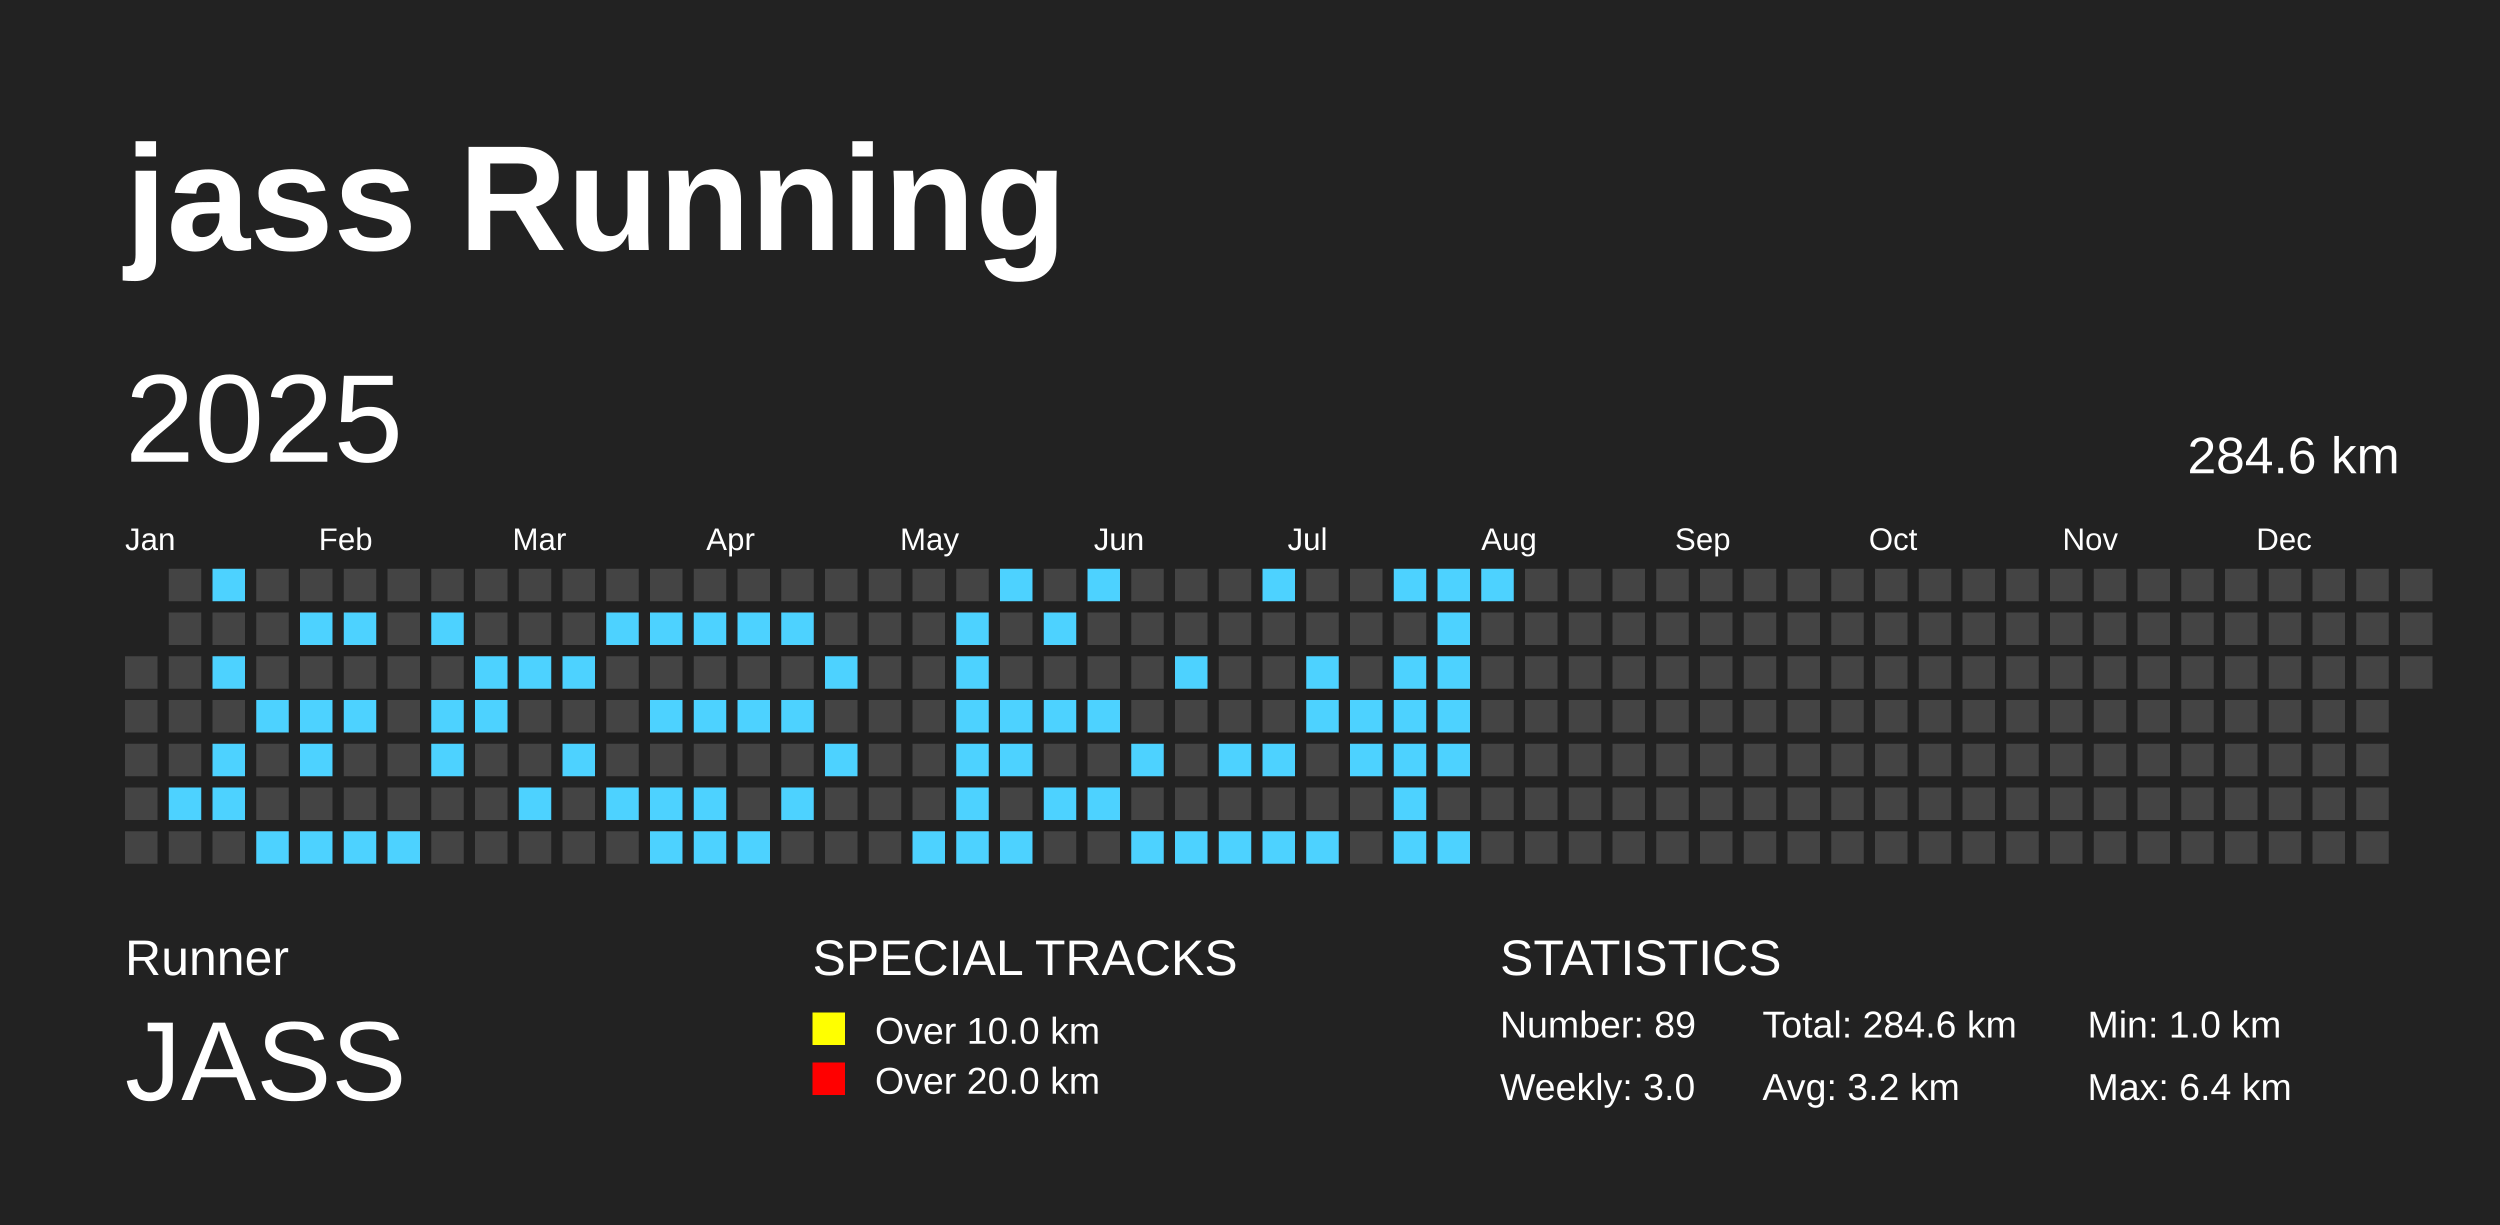
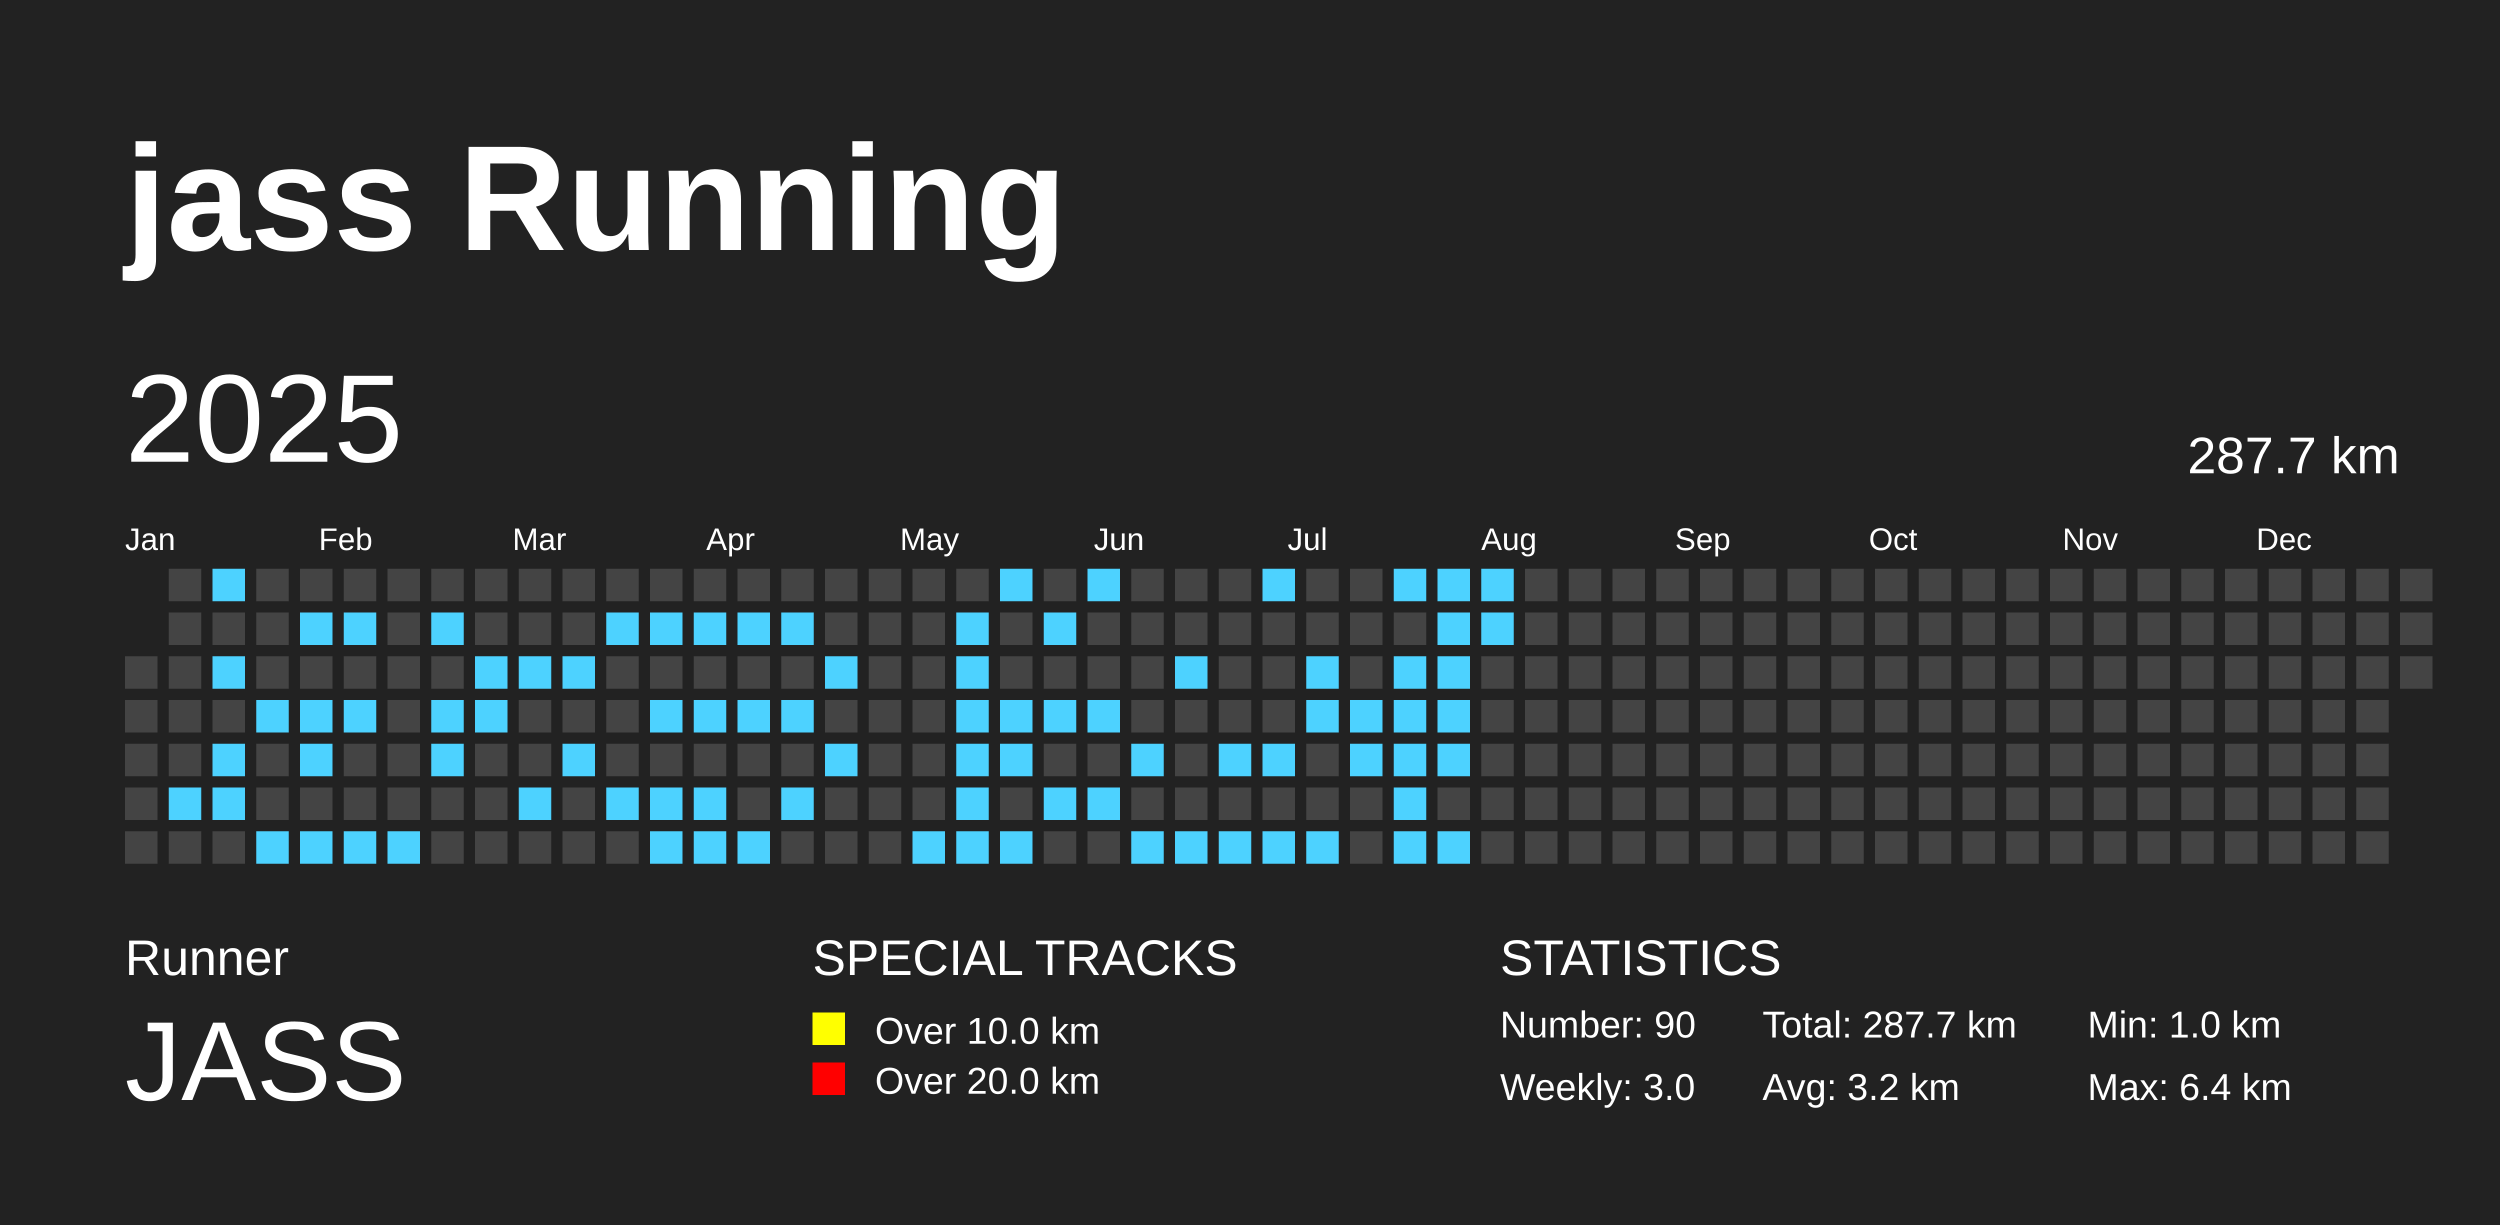
<svg xmlns="http://www.w3.org/2000/svg" baseProfile="full" height="98mm" version="1.1" viewBox="0,0,200,98" width="200mm">
  <defs />
  <rect fill="#222222" height="98" width="200" x="0" y="0" />
  <text fill="#FFFFFF" style="font-size:12px; font-family:Arial; font-weight:bold;" x="10" y="20">jass Running</text>
  <text fill="#FFFFFF" style="font-size:4px; font-family:Arial" x="10" y="78">Runner</text>
  <text fill="#FFFFFF" style="font-size:9px; font-family:Arial" x="10" y="88">JASS</text>
  <text fill="#FFFFFF" style="font-size:4px; font-family:Arial" x="65" y="78">SPECIAL TRACKS</text>
  <rect fill="yellow" height="2.6" width="2.6" x="65" y="81" />
  <text fill="#FFFFFF" style="font-size:3px; font-family:Arial" x="70" y="83.5">Over 10.0 km</text>
  <rect fill="red" height="2.6" width="2.6" x="65" y="85" />
  <text fill="#FFFFFF" style="font-size:3px; font-family:Arial" x="70" y="87.5">Over 20.0 km</text>
  <text fill="#FFFFFF" style="font-size:4px; font-family:Arial" x="120" y="78">STATISTICS</text>
-   <text fill="#FFFFFF" style="font-size:3px; font-family:Arial" x="120" y="83">Number: 89</text>
+   <text fill="#FFFFFF" style="font-size:3px; font-family:Arial" x="120" y="83">Number: 90</text>
  <text fill="#FFFFFF" style="font-size:3px; font-family:Arial" x="120" y="88">Weekly: 3.0</text>
-   <text fill="#FFFFFF" style="font-size:3px; font-family:Arial" x="141" y="83">Total: 284.6 km</text>
+   <text fill="#FFFFFF" style="font-size:3px; font-family:Arial" x="141" y="83">Total: 287.7 km</text>
  <text fill="#FFFFFF" style="font-size:3px; font-family:Arial" x="141" y="88">Avg: 3.2 km</text>
  <text fill="#FFFFFF" style="font-size:3px; font-family:Arial" x="167" y="83">Min: 1.0 km</text>
  <text fill="#FFFFFF" style="font-size:3px; font-family:Arial" x="167" y="88">Max: 6.4 km</text>
  <text dominant-baseline="hanging" fill="#FFFFFF" style="font-size:10.0px; font-family:Arial;" x="10" y="30">2025</text>
-   <text dominant-baseline="hanging" fill="#FFFFFF" style="font-size:4.125px; font-family:Arial;" x="175" y="35">284.6 km</text>
+   <text dominant-baseline="hanging" fill="#FFFFFF" style="font-size:4.125px; font-family:Arial;" x="175" y="35">287.7 km</text>
  <text fill="#FFFFFF" style="font-size:2.5px; font-family:Arial" x="10.0" y="44">Jan</text>
  <text fill="#FFFFFF" style="font-size:2.5px; font-family:Arial" x="25.5" y="44">Feb</text>
  <text fill="#FFFFFF" style="font-size:2.5px; font-family:Arial" x="41.0" y="44">Mar</text>
  <text fill="#FFFFFF" style="font-size:2.5px; font-family:Arial" x="56.5" y="44">Apr</text>
  <text fill="#FFFFFF" style="font-size:2.5px; font-family:Arial" x="72.0" y="44">May</text>
  <text fill="#FFFFFF" style="font-size:2.5px; font-family:Arial" x="87.5" y="44">Jun</text>
  <text fill="#FFFFFF" style="font-size:2.5px; font-family:Arial" x="103.0" y="44">Jul</text>
  <text fill="#FFFFFF" style="font-size:2.5px; font-family:Arial" x="118.5" y="44">Aug</text>
  <text fill="#FFFFFF" style="font-size:2.5px; font-family:Arial" x="134.0" y="44">Sep</text>
  <text fill="#FFFFFF" style="font-size:2.5px; font-family:Arial" x="149.5" y="44">Oct</text>
  <text fill="#FFFFFF" style="font-size:2.5px; font-family:Arial" x="165.0" y="44">Nov</text>
  <text fill="#FFFFFF" style="font-size:2.5px; font-family:Arial" x="180.5" y="44">Dec</text>
  <rect fill="#444444" height="2.6" width="2.6" x="10.0" y="52.5" />
  <rect fill="#444444" height="2.6" width="2.6" x="10.0" y="56.0" />
  <rect fill="#444444" height="2.6" width="2.6" x="10.0" y="59.5" />
  <rect fill="#444444" height="2.6" width="2.6" x="10.0" y="63.0" />
  <rect fill="#444444" height="2.6" width="2.6" x="10.0" y="66.5" />
  <rect fill="#444444" height="2.6" width="2.6" x="13.5" y="45.5" />
  <rect fill="#444444" height="2.6" width="2.6" x="13.5" y="49.0" />
  <rect fill="#444444" height="2.6" width="2.6" x="13.5" y="52.5" />
  <rect fill="#444444" height="2.6" width="2.6" x="13.5" y="56.0" />
  <rect fill="#444444" height="2.6" width="2.6" x="13.5" y="59.5" />
  <rect fill="#4DD2FF" height="2.6" width="2.6" x="13.5" y="63.0" />
  <rect fill="#444444" height="2.6" width="2.6" x="13.5" y="66.5" />
  <rect fill="#4DD2FF" height="2.6" width="2.6" x="17.0" y="45.5" />
  <rect fill="#444444" height="2.6" width="2.6" x="17.0" y="49.0" />
  <rect fill="#4DD2FF" height="2.6" width="2.6" x="17.0" y="52.5" />
  <rect fill="#444444" height="2.6" width="2.6" x="17.0" y="56.0" />
  <rect fill="#4DD2FF" height="2.6" width="2.6" x="17.0" y="59.5" />
  <rect fill="#4DD2FF" height="2.6" width="2.6" x="17.0" y="63.0" />
  <rect fill="#444444" height="2.6" width="2.6" x="17.0" y="66.5" />
  <rect fill="#444444" height="2.6" width="2.6" x="20.5" y="45.5" />
  <rect fill="#444444" height="2.6" width="2.6" x="20.5" y="49.0" />
  <rect fill="#444444" height="2.6" width="2.6" x="20.5" y="52.5" />
  <rect fill="#4DD2FF" height="2.6" width="2.6" x="20.5" y="56.0" />
  <rect fill="#444444" height="2.6" width="2.6" x="20.5" y="59.5" />
  <rect fill="#444444" height="2.6" width="2.6" x="20.5" y="63.0" />
  <rect fill="#4DD2FF" height="2.6" width="2.6" x="20.5" y="66.5" />
  <rect fill="#444444" height="2.6" width="2.6" x="24.0" y="45.5" />
  <rect fill="#4DD2FF" height="2.6" width="2.6" x="24.0" y="49.0" />
  <rect fill="#444444" height="2.6" width="2.6" x="24.0" y="52.5" />
  <rect fill="#4DD2FF" height="2.6" width="2.6" x="24.0" y="56.0" />
  <rect fill="#4DD2FF" height="2.6" width="2.6" x="24.0" y="59.5" />
  <rect fill="#444444" height="2.6" width="2.6" x="24.0" y="63.0" />
  <rect fill="#4DD2FF" height="2.6" width="2.6" x="24.0" y="66.5" />
  <rect fill="#444444" height="2.6" width="2.6" x="27.5" y="45.5" />
  <rect fill="#4DD2FF" height="2.6" width="2.6" x="27.5" y="49.0" />
  <rect fill="#444444" height="2.6" width="2.6" x="27.5" y="52.5" />
  <rect fill="#4DD2FF" height="2.6" width="2.6" x="27.5" y="56.0" />
  <rect fill="#444444" height="2.6" width="2.6" x="27.5" y="59.5" />
  <rect fill="#444444" height="2.6" width="2.6" x="27.5" y="63.0" />
  <rect fill="#4DD2FF" height="2.6" width="2.6" x="27.5" y="66.5" />
  <rect fill="#444444" height="2.6" width="2.6" x="31.0" y="45.5" />
  <rect fill="#444444" height="2.6" width="2.6" x="31.0" y="49.0" />
  <rect fill="#444444" height="2.6" width="2.6" x="31.0" y="52.5" />
  <rect fill="#444444" height="2.6" width="2.6" x="31.0" y="56.0" />
  <rect fill="#444444" height="2.6" width="2.6" x="31.0" y="59.5" />
  <rect fill="#444444" height="2.6" width="2.6" x="31.0" y="63.0" />
  <rect fill="#4DD2FF" height="2.6" width="2.6" x="31.0" y="66.5" />
  <rect fill="#444444" height="2.6" width="2.6" x="34.5" y="45.5" />
  <rect fill="#4DD2FF" height="2.6" width="2.6" x="34.5" y="49.0" />
  <rect fill="#444444" height="2.6" width="2.6" x="34.5" y="52.5" />
  <rect fill="#4DD2FF" height="2.6" width="2.6" x="34.5" y="56.0" />
  <rect fill="#4DD2FF" height="2.6" width="2.6" x="34.5" y="59.5" />
  <rect fill="#444444" height="2.6" width="2.6" x="34.5" y="63.0" />
  <rect fill="#444444" height="2.6" width="2.6" x="34.5" y="66.5" />
  <rect fill="#444444" height="2.6" width="2.6" x="38.0" y="45.5" />
  <rect fill="#444444" height="2.6" width="2.6" x="38.0" y="49.0" />
  <rect fill="#4DD2FF" height="2.6" width="2.6" x="38.0" y="52.5" />
  <rect fill="#4DD2FF" height="2.6" width="2.6" x="38.0" y="56.0" />
  <rect fill="#444444" height="2.6" width="2.6" x="38.0" y="59.5" />
  <rect fill="#444444" height="2.6" width="2.6" x="38.0" y="63.0" />
  <rect fill="#444444" height="2.6" width="2.6" x="38.0" y="66.5" />
  <rect fill="#444444" height="2.6" width="2.6" x="41.5" y="45.5" />
  <rect fill="#444444" height="2.6" width="2.6" x="41.5" y="49.0" />
  <rect fill="#4DD2FF" height="2.6" width="2.6" x="41.5" y="52.5" />
  <rect fill="#444444" height="2.6" width="2.6" x="41.5" y="56.0" />
  <rect fill="#444444" height="2.6" width="2.6" x="41.5" y="59.5" />
  <rect fill="#4DD2FF" height="2.6" width="2.6" x="41.5" y="63.0" />
  <rect fill="#444444" height="2.6" width="2.6" x="41.5" y="66.5" />
  <rect fill="#444444" height="2.6" width="2.6" x="45.0" y="45.5" />
  <rect fill="#444444" height="2.6" width="2.6" x="45.0" y="49.0" />
  <rect fill="#4DD2FF" height="2.6" width="2.6" x="45.0" y="52.5" />
  <rect fill="#444444" height="2.6" width="2.6" x="45.0" y="56.0" />
  <rect fill="#4DD2FF" height="2.6" width="2.6" x="45.0" y="59.5" />
  <rect fill="#444444" height="2.6" width="2.6" x="45.0" y="63.0" />
  <rect fill="#444444" height="2.6" width="2.6" x="45.0" y="66.5" />
  <rect fill="#444444" height="2.6" width="2.6" x="48.5" y="45.5" />
  <rect fill="#4DD2FF" height="2.6" width="2.6" x="48.5" y="49.0" />
  <rect fill="#444444" height="2.6" width="2.6" x="48.5" y="52.5" />
  <rect fill="#444444" height="2.6" width="2.6" x="48.5" y="56.0" />
  <rect fill="#444444" height="2.6" width="2.6" x="48.5" y="59.5" />
  <rect fill="#4DD2FF" height="2.6" width="2.6" x="48.5" y="63.0" />
  <rect fill="#444444" height="2.6" width="2.6" x="48.5" y="66.5" />
  <rect fill="#444444" height="2.6" width="2.6" x="52.0" y="45.5" />
  <rect fill="#4DD2FF" height="2.6" width="2.6" x="52.0" y="49.0" />
  <rect fill="#444444" height="2.6" width="2.6" x="52.0" y="52.5" />
  <rect fill="#4DD2FF" height="2.6" width="2.6" x="52.0" y="56.0" />
  <rect fill="#444444" height="2.6" width="2.6" x="52.0" y="59.5" />
  <rect fill="#4DD2FF" height="2.6" width="2.6" x="52.0" y="63.0" />
  <rect fill="#4DD2FF" height="2.6" width="2.6" x="52.0" y="66.5" />
  <rect fill="#444444" height="2.6" width="2.6" x="55.5" y="45.5" />
  <rect fill="#4DD2FF" height="2.6" width="2.6" x="55.5" y="49.0" />
  <rect fill="#444444" height="2.6" width="2.6" x="55.5" y="52.5" />
  <rect fill="#4DD2FF" height="2.6" width="2.6" x="55.5" y="56.0" />
  <rect fill="#444444" height="2.6" width="2.6" x="55.5" y="59.5" />
  <rect fill="#4DD2FF" height="2.6" width="2.6" x="55.5" y="63.0" />
  <rect fill="#4DD2FF" height="2.6" width="2.6" x="55.5" y="66.5" />
  <rect fill="#444444" height="2.6" width="2.6" x="59.0" y="45.5" />
  <rect fill="#4DD2FF" height="2.6" width="2.6" x="59.0" y="49.0" />
  <rect fill="#444444" height="2.6" width="2.6" x="59.0" y="52.5" />
  <rect fill="#4DD2FF" height="2.6" width="2.6" x="59.0" y="56.0" />
  <rect fill="#444444" height="2.6" width="2.6" x="59.0" y="59.5" />
  <rect fill="#444444" height="2.6" width="2.6" x="59.0" y="63.0" />
  <rect fill="#4DD2FF" height="2.6" width="2.6" x="59.0" y="66.5" />
  <rect fill="#444444" height="2.6" width="2.6" x="62.5" y="45.5" />
  <rect fill="#4DD2FF" height="2.6" width="2.6" x="62.5" y="49.0" />
  <rect fill="#444444" height="2.6" width="2.6" x="62.5" y="52.5" />
  <rect fill="#4DD2FF" height="2.6" width="2.6" x="62.5" y="56.0" />
  <rect fill="#444444" height="2.6" width="2.6" x="62.5" y="59.5" />
  <rect fill="#4DD2FF" height="2.6" width="2.6" x="62.5" y="63.0" />
  <rect fill="#444444" height="2.6" width="2.6" x="62.5" y="66.5" />
  <rect fill="#444444" height="2.6" width="2.6" x="66.0" y="45.5" />
  <rect fill="#444444" height="2.6" width="2.6" x="66.0" y="49.0" />
  <rect fill="#4DD2FF" height="2.6" width="2.6" x="66.0" y="52.5" />
  <rect fill="#444444" height="2.6" width="2.6" x="66.0" y="56.0" />
  <rect fill="#4DD2FF" height="2.6" width="2.6" x="66.0" y="59.5" />
  <rect fill="#444444" height="2.6" width="2.6" x="66.0" y="63.0" />
  <rect fill="#444444" height="2.6" width="2.6" x="66.0" y="66.5" />
  <rect fill="#444444" height="2.6" width="2.6" x="69.5" y="45.5" />
  <rect fill="#444444" height="2.6" width="2.6" x="69.5" y="49.0" />
  <rect fill="#444444" height="2.6" width="2.6" x="69.5" y="52.5" />
  <rect fill="#444444" height="2.6" width="2.6" x="69.5" y="56.0" />
  <rect fill="#444444" height="2.6" width="2.6" x="69.5" y="59.5" />
  <rect fill="#444444" height="2.6" width="2.6" x="69.5" y="63.0" />
  <rect fill="#444444" height="2.6" width="2.6" x="69.5" y="66.5" />
  <rect fill="#444444" height="2.6" width="2.6" x="73.0" y="45.5" />
  <rect fill="#444444" height="2.6" width="2.6" x="73.0" y="49.0" />
  <rect fill="#444444" height="2.6" width="2.6" x="73.0" y="52.5" />
  <rect fill="#444444" height="2.6" width="2.6" x="73.0" y="56.0" />
  <rect fill="#444444" height="2.6" width="2.6" x="73.0" y="59.5" />
  <rect fill="#444444" height="2.6" width="2.6" x="73.0" y="63.0" />
  <rect fill="#4DD2FF" height="2.6" width="2.6" x="73.0" y="66.5" />
  <rect fill="#444444" height="2.6" width="2.6" x="76.5" y="45.5" />
  <rect fill="#4DD2FF" height="2.6" width="2.6" x="76.5" y="49.0" />
  <rect fill="#4DD2FF" height="2.6" width="2.6" x="76.5" y="52.5" />
  <rect fill="#4DD2FF" height="2.6" width="2.6" x="76.5" y="56.0" />
  <rect fill="#4DD2FF" height="2.6" width="2.6" x="76.5" y="59.5" />
  <rect fill="#4DD2FF" height="2.6" width="2.6" x="76.5" y="63.0" />
  <rect fill="#4DD2FF" height="2.6" width="2.6" x="76.5" y="66.5" />
  <rect fill="#4DD2FF" height="2.6" width="2.6" x="80.0" y="45.5" />
  <rect fill="#444444" height="2.6" width="2.6" x="80.0" y="49.0" />
  <rect fill="#444444" height="2.6" width="2.6" x="80.0" y="52.5" />
  <rect fill="#4DD2FF" height="2.6" width="2.6" x="80.0" y="56.0" />
  <rect fill="#4DD2FF" height="2.6" width="2.6" x="80.0" y="59.5" />
  <rect fill="#444444" height="2.6" width="2.6" x="80.0" y="63.0" />
  <rect fill="#4DD2FF" height="2.6" width="2.6" x="80.0" y="66.5" />
  <rect fill="#444444" height="2.6" width="2.6" x="83.5" y="45.5" />
  <rect fill="#4DD2FF" height="2.6" width="2.6" x="83.5" y="49.0" />
  <rect fill="#444444" height="2.6" width="2.6" x="83.5" y="52.5" />
  <rect fill="#4DD2FF" height="2.6" width="2.6" x="83.5" y="56.0" />
  <rect fill="#444444" height="2.6" width="2.6" x="83.5" y="59.5" />
  <rect fill="#4DD2FF" height="2.6" width="2.6" x="83.5" y="63.0" />
  <rect fill="#444444" height="2.6" width="2.6" x="83.5" y="66.5" />
  <rect fill="#4DD2FF" height="2.6" width="2.6" x="87.0" y="45.5" />
  <rect fill="#444444" height="2.6" width="2.6" x="87.0" y="49.0" />
  <rect fill="#444444" height="2.6" width="2.6" x="87.0" y="52.5" />
  <rect fill="#4DD2FF" height="2.6" width="2.6" x="87.0" y="56.0" />
  <rect fill="#444444" height="2.6" width="2.6" x="87.0" y="59.5" />
  <rect fill="#4DD2FF" height="2.6" width="2.6" x="87.0" y="63.0" />
  <rect fill="#444444" height="2.6" width="2.6" x="87.0" y="66.5" />
  <rect fill="#444444" height="2.6" width="2.6" x="90.5" y="45.5" />
  <rect fill="#444444" height="2.6" width="2.6" x="90.5" y="49.0" />
  <rect fill="#444444" height="2.6" width="2.6" x="90.5" y="52.5" />
  <rect fill="#444444" height="2.6" width="2.6" x="90.5" y="56.0" />
  <rect fill="#4DD2FF" height="2.6" width="2.6" x="90.5" y="59.5" />
  <rect fill="#444444" height="2.6" width="2.6" x="90.5" y="63.0" />
  <rect fill="#4DD2FF" height="2.6" width="2.6" x="90.5" y="66.5" />
  <rect fill="#444444" height="2.6" width="2.6" x="94.0" y="45.5" />
  <rect fill="#444444" height="2.6" width="2.6" x="94.0" y="49.0" />
  <rect fill="#4DD2FF" height="2.6" width="2.6" x="94.0" y="52.5" />
  <rect fill="#444444" height="2.6" width="2.6" x="94.0" y="56.0" />
  <rect fill="#444444" height="2.6" width="2.6" x="94.0" y="59.5" />
  <rect fill="#444444" height="2.6" width="2.6" x="94.0" y="63.0" />
  <rect fill="#4DD2FF" height="2.6" width="2.6" x="94.0" y="66.5" />
  <rect fill="#444444" height="2.6" width="2.6" x="97.5" y="45.5" />
  <rect fill="#444444" height="2.6" width="2.6" x="97.5" y="49.0" />
  <rect fill="#444444" height="2.6" width="2.6" x="97.5" y="52.5" />
  <rect fill="#444444" height="2.6" width="2.6" x="97.5" y="56.0" />
  <rect fill="#4DD2FF" height="2.6" width="2.6" x="97.5" y="59.5" />
  <rect fill="#444444" height="2.6" width="2.6" x="97.5" y="63.0" />
  <rect fill="#4DD2FF" height="2.6" width="2.6" x="97.5" y="66.5" />
  <rect fill="#4DD2FF" height="2.6" width="2.6" x="101.0" y="45.5" />
  <rect fill="#444444" height="2.6" width="2.6" x="101.0" y="49.0" />
  <rect fill="#444444" height="2.6" width="2.6" x="101.0" y="52.5" />
  <rect fill="#444444" height="2.6" width="2.6" x="101.0" y="56.0" />
  <rect fill="#4DD2FF" height="2.6" width="2.6" x="101.0" y="59.5" />
  <rect fill="#444444" height="2.6" width="2.6" x="101.0" y="63.0" />
  <rect fill="#4DD2FF" height="2.6" width="2.6" x="101.0" y="66.5" />
  <rect fill="#444444" height="2.6" width="2.6" x="104.5" y="45.5" />
  <rect fill="#444444" height="2.6" width="2.6" x="104.5" y="49.0" />
  <rect fill="#4DD2FF" height="2.6" width="2.6" x="104.5" y="52.5" />
  <rect fill="#4DD2FF" height="2.6" width="2.6" x="104.5" y="56.0" />
  <rect fill="#444444" height="2.6" width="2.6" x="104.5" y="59.5" />
  <rect fill="#444444" height="2.6" width="2.6" x="104.5" y="63.0" />
  <rect fill="#4DD2FF" height="2.6" width="2.6" x="104.5" y="66.5" />
  <rect fill="#444444" height="2.6" width="2.6" x="108.0" y="45.5" />
  <rect fill="#444444" height="2.6" width="2.6" x="108.0" y="49.0" />
  <rect fill="#444444" height="2.6" width="2.6" x="108.0" y="52.5" />
  <rect fill="#4DD2FF" height="2.6" width="2.6" x="108.0" y="56.0" />
  <rect fill="#4DD2FF" height="2.6" width="2.6" x="108.0" y="59.5" />
  <rect fill="#444444" height="2.6" width="2.6" x="108.0" y="63.0" />
  <rect fill="#444444" height="2.6" width="2.6" x="108.0" y="66.5" />
  <rect fill="#4DD2FF" height="2.6" width="2.6" x="111.5" y="45.5" />
  <rect fill="#444444" height="2.6" width="2.6" x="111.5" y="49.0" />
  <rect fill="#4DD2FF" height="2.6" width="2.6" x="111.5" y="52.5" />
  <rect fill="#4DD2FF" height="2.6" width="2.6" x="111.5" y="56.0" />
  <rect fill="#4DD2FF" height="2.6" width="2.6" x="111.5" y="59.5" />
  <rect fill="#4DD2FF" height="2.6" width="2.6" x="111.5" y="63.0" />
  <rect fill="#4DD2FF" height="2.6" width="2.6" x="111.5" y="66.5" />
  <rect fill="#4DD2FF" height="2.6" width="2.6" x="115.0" y="45.5" />
  <rect fill="#4DD2FF" height="2.6" width="2.6" x="115.0" y="49.0" />
  <rect fill="#4DD2FF" height="2.6" width="2.6" x="115.0" y="52.5" />
  <rect fill="#4DD2FF" height="2.6" width="2.6" x="115.0" y="56.0" />
  <rect fill="#4DD2FF" height="2.6" width="2.6" x="115.0" y="59.5" />
  <rect fill="#444444" height="2.6" width="2.6" x="115.0" y="63.0" />
  <rect fill="#4DD2FF" height="2.6" width="2.6" x="115.0" y="66.5" />
  <rect fill="#4DD2FF" height="2.6" width="2.6" x="118.5" y="45.5" />
-   <rect fill="#444444" height="2.6" width="2.6" x="118.5" y="49.0" />
+   <rect fill="#4DD2FF" height="2.6" width="2.6" x="118.5" y="49.0" />
  <rect fill="#444444" height="2.6" width="2.6" x="118.5" y="52.5" />
  <rect fill="#444444" height="2.6" width="2.6" x="118.5" y="56.0" />
  <rect fill="#444444" height="2.6" width="2.6" x="118.5" y="59.5" />
  <rect fill="#444444" height="2.6" width="2.6" x="118.5" y="63.0" />
  <rect fill="#444444" height="2.6" width="2.6" x="118.5" y="66.5" />
  <rect fill="#444444" height="2.6" width="2.6" x="122.0" y="45.5" />
  <rect fill="#444444" height="2.6" width="2.6" x="122.0" y="49.0" />
  <rect fill="#444444" height="2.6" width="2.6" x="122.0" y="52.5" />
  <rect fill="#444444" height="2.6" width="2.6" x="122.0" y="56.0" />
  <rect fill="#444444" height="2.6" width="2.6" x="122.0" y="59.5" />
  <rect fill="#444444" height="2.6" width="2.6" x="122.0" y="63.0" />
  <rect fill="#444444" height="2.6" width="2.6" x="122.0" y="66.5" />
  <rect fill="#444444" height="2.6" width="2.6" x="125.5" y="45.5" />
  <rect fill="#444444" height="2.6" width="2.6" x="125.5" y="49.0" />
  <rect fill="#444444" height="2.6" width="2.6" x="125.5" y="52.5" />
  <rect fill="#444444" height="2.6" width="2.6" x="125.5" y="56.0" />
  <rect fill="#444444" height="2.6" width="2.6" x="125.5" y="59.5" />
  <rect fill="#444444" height="2.6" width="2.6" x="125.5" y="63.0" />
  <rect fill="#444444" height="2.6" width="2.6" x="125.5" y="66.5" />
  <rect fill="#444444" height="2.6" width="2.6" x="129.0" y="45.5" />
  <rect fill="#444444" height="2.6" width="2.6" x="129.0" y="49.0" />
  <rect fill="#444444" height="2.6" width="2.6" x="129.0" y="52.5" />
  <rect fill="#444444" height="2.6" width="2.6" x="129.0" y="56.0" />
  <rect fill="#444444" height="2.6" width="2.6" x="129.0" y="59.5" />
  <rect fill="#444444" height="2.6" width="2.6" x="129.0" y="63.0" />
  <rect fill="#444444" height="2.6" width="2.6" x="129.0" y="66.5" />
  <rect fill="#444444" height="2.6" width="2.6" x="132.5" y="45.5" />
  <rect fill="#444444" height="2.6" width="2.6" x="132.5" y="49.0" />
  <rect fill="#444444" height="2.6" width="2.6" x="132.5" y="52.5" />
  <rect fill="#444444" height="2.6" width="2.6" x="132.5" y="56.0" />
  <rect fill="#444444" height="2.6" width="2.6" x="132.5" y="59.5" />
  <rect fill="#444444" height="2.6" width="2.6" x="132.5" y="63.0" />
  <rect fill="#444444" height="2.6" width="2.6" x="132.5" y="66.5" />
  <rect fill="#444444" height="2.6" width="2.6" x="136.0" y="45.5" />
  <rect fill="#444444" height="2.6" width="2.6" x="136.0" y="49.0" />
  <rect fill="#444444" height="2.6" width="2.6" x="136.0" y="52.5" />
  <rect fill="#444444" height="2.6" width="2.6" x="136.0" y="56.0" />
  <rect fill="#444444" height="2.6" width="2.6" x="136.0" y="59.5" />
  <rect fill="#444444" height="2.6" width="2.6" x="136.0" y="63.0" />
  <rect fill="#444444" height="2.6" width="2.6" x="136.0" y="66.5" />
  <rect fill="#444444" height="2.6" width="2.6" x="139.5" y="45.5" />
  <rect fill="#444444" height="2.6" width="2.6" x="139.5" y="49.0" />
  <rect fill="#444444" height="2.6" width="2.6" x="139.5" y="52.5" />
  <rect fill="#444444" height="2.6" width="2.6" x="139.5" y="56.0" />
  <rect fill="#444444" height="2.6" width="2.6" x="139.5" y="59.5" />
  <rect fill="#444444" height="2.6" width="2.6" x="139.5" y="63.0" />
  <rect fill="#444444" height="2.6" width="2.6" x="139.5" y="66.5" />
  <rect fill="#444444" height="2.6" width="2.6" x="143.0" y="45.5" />
  <rect fill="#444444" height="2.6" width="2.6" x="143.0" y="49.0" />
  <rect fill="#444444" height="2.6" width="2.6" x="143.0" y="52.5" />
  <rect fill="#444444" height="2.6" width="2.6" x="143.0" y="56.0" />
  <rect fill="#444444" height="2.6" width="2.6" x="143.0" y="59.5" />
  <rect fill="#444444" height="2.6" width="2.6" x="143.0" y="63.0" />
  <rect fill="#444444" height="2.6" width="2.6" x="143.0" y="66.5" />
  <rect fill="#444444" height="2.6" width="2.6" x="146.5" y="45.5" />
  <rect fill="#444444" height="2.6" width="2.6" x="146.5" y="49.0" />
  <rect fill="#444444" height="2.6" width="2.6" x="146.5" y="52.5" />
  <rect fill="#444444" height="2.6" width="2.6" x="146.5" y="56.0" />
  <rect fill="#444444" height="2.6" width="2.6" x="146.5" y="59.5" />
  <rect fill="#444444" height="2.6" width="2.6" x="146.5" y="63.0" />
  <rect fill="#444444" height="2.6" width="2.6" x="146.5" y="66.5" />
  <rect fill="#444444" height="2.6" width="2.6" x="150.0" y="45.5" />
  <rect fill="#444444" height="2.6" width="2.6" x="150.0" y="49.0" />
  <rect fill="#444444" height="2.6" width="2.6" x="150.0" y="52.5" />
  <rect fill="#444444" height="2.6" width="2.6" x="150.0" y="56.0" />
  <rect fill="#444444" height="2.6" width="2.6" x="150.0" y="59.5" />
  <rect fill="#444444" height="2.6" width="2.6" x="150.0" y="63.0" />
  <rect fill="#444444" height="2.6" width="2.6" x="150.0" y="66.5" />
  <rect fill="#444444" height="2.6" width="2.6" x="153.5" y="45.5" />
  <rect fill="#444444" height="2.6" width="2.6" x="153.5" y="49.0" />
  <rect fill="#444444" height="2.6" width="2.6" x="153.5" y="52.5" />
  <rect fill="#444444" height="2.6" width="2.6" x="153.5" y="56.0" />
  <rect fill="#444444" height="2.6" width="2.6" x="153.5" y="59.5" />
  <rect fill="#444444" height="2.6" width="2.6" x="153.5" y="63.0" />
  <rect fill="#444444" height="2.6" width="2.6" x="153.5" y="66.5" />
  <rect fill="#444444" height="2.6" width="2.6" x="157.0" y="45.5" />
  <rect fill="#444444" height="2.6" width="2.6" x="157.0" y="49.0" />
  <rect fill="#444444" height="2.6" width="2.6" x="157.0" y="52.5" />
  <rect fill="#444444" height="2.6" width="2.6" x="157.0" y="56.0" />
  <rect fill="#444444" height="2.6" width="2.6" x="157.0" y="59.5" />
  <rect fill="#444444" height="2.6" width="2.6" x="157.0" y="63.0" />
  <rect fill="#444444" height="2.6" width="2.6" x="157.0" y="66.5" />
  <rect fill="#444444" height="2.6" width="2.6" x="160.5" y="45.5" />
  <rect fill="#444444" height="2.6" width="2.6" x="160.5" y="49.0" />
  <rect fill="#444444" height="2.6" width="2.6" x="160.5" y="52.5" />
  <rect fill="#444444" height="2.6" width="2.6" x="160.5" y="56.0" />
  <rect fill="#444444" height="2.6" width="2.6" x="160.5" y="59.5" />
  <rect fill="#444444" height="2.6" width="2.6" x="160.5" y="63.0" />
  <rect fill="#444444" height="2.6" width="2.6" x="160.5" y="66.5" />
  <rect fill="#444444" height="2.6" width="2.6" x="164.0" y="45.5" />
  <rect fill="#444444" height="2.6" width="2.6" x="164.0" y="49.0" />
  <rect fill="#444444" height="2.6" width="2.6" x="164.0" y="52.5" />
  <rect fill="#444444" height="2.6" width="2.6" x="164.0" y="56.0" />
  <rect fill="#444444" height="2.6" width="2.6" x="164.0" y="59.5" />
  <rect fill="#444444" height="2.6" width="2.6" x="164.0" y="63.0" />
  <rect fill="#444444" height="2.6" width="2.6" x="164.0" y="66.5" />
  <rect fill="#444444" height="2.6" width="2.6" x="167.5" y="45.5" />
  <rect fill="#444444" height="2.6" width="2.6" x="167.5" y="49.0" />
  <rect fill="#444444" height="2.6" width="2.6" x="167.5" y="52.5" />
  <rect fill="#444444" height="2.6" width="2.6" x="167.5" y="56.0" />
  <rect fill="#444444" height="2.6" width="2.6" x="167.5" y="59.5" />
  <rect fill="#444444" height="2.6" width="2.6" x="167.5" y="63.0" />
  <rect fill="#444444" height="2.6" width="2.6" x="167.5" y="66.5" />
  <rect fill="#444444" height="2.6" width="2.6" x="171.0" y="45.5" />
  <rect fill="#444444" height="2.6" width="2.6" x="171.0" y="49.0" />
  <rect fill="#444444" height="2.6" width="2.6" x="171.0" y="52.5" />
  <rect fill="#444444" height="2.6" width="2.6" x="171.0" y="56.0" />
  <rect fill="#444444" height="2.6" width="2.6" x="171.0" y="59.5" />
  <rect fill="#444444" height="2.6" width="2.6" x="171.0" y="63.0" />
  <rect fill="#444444" height="2.6" width="2.6" x="171.0" y="66.5" />
  <rect fill="#444444" height="2.6" width="2.6" x="174.5" y="45.5" />
  <rect fill="#444444" height="2.6" width="2.6" x="174.5" y="49.0" />
  <rect fill="#444444" height="2.6" width="2.6" x="174.5" y="52.5" />
  <rect fill="#444444" height="2.6" width="2.6" x="174.5" y="56.0" />
  <rect fill="#444444" height="2.6" width="2.6" x="174.5" y="59.5" />
  <rect fill="#444444" height="2.6" width="2.6" x="174.5" y="63.0" />
  <rect fill="#444444" height="2.6" width="2.6" x="174.5" y="66.5" />
  <rect fill="#444444" height="2.6" width="2.6" x="178.0" y="45.5" />
  <rect fill="#444444" height="2.6" width="2.6" x="178.0" y="49.0" />
  <rect fill="#444444" height="2.6" width="2.6" x="178.0" y="52.5" />
  <rect fill="#444444" height="2.6" width="2.6" x="178.0" y="56.0" />
  <rect fill="#444444" height="2.6" width="2.6" x="178.0" y="59.5" />
  <rect fill="#444444" height="2.6" width="2.6" x="178.0" y="63.0" />
  <rect fill="#444444" height="2.6" width="2.6" x="178.0" y="66.5" />
  <rect fill="#444444" height="2.6" width="2.6" x="181.5" y="45.5" />
  <rect fill="#444444" height="2.6" width="2.6" x="181.5" y="49.0" />
  <rect fill="#444444" height="2.6" width="2.6" x="181.5" y="52.5" />
  <rect fill="#444444" height="2.6" width="2.6" x="181.5" y="56.0" />
  <rect fill="#444444" height="2.6" width="2.6" x="181.5" y="59.5" />
  <rect fill="#444444" height="2.6" width="2.6" x="181.5" y="63.0" />
  <rect fill="#444444" height="2.6" width="2.6" x="181.5" y="66.5" />
  <rect fill="#444444" height="2.6" width="2.6" x="185.0" y="45.5" />
  <rect fill="#444444" height="2.6" width="2.6" x="185.0" y="49.0" />
  <rect fill="#444444" height="2.6" width="2.6" x="185.0" y="52.5" />
  <rect fill="#444444" height="2.6" width="2.6" x="185.0" y="56.0" />
  <rect fill="#444444" height="2.6" width="2.6" x="185.0" y="59.5" />
  <rect fill="#444444" height="2.6" width="2.6" x="185.0" y="63.0" />
  <rect fill="#444444" height="2.6" width="2.6" x="185.0" y="66.5" />
  <rect fill="#444444" height="2.6" width="2.6" x="188.5" y="45.5" />
  <rect fill="#444444" height="2.6" width="2.6" x="188.5" y="49.0" />
  <rect fill="#444444" height="2.6" width="2.6" x="188.5" y="52.5" />
  <rect fill="#444444" height="2.6" width="2.6" x="188.5" y="56.0" />
  <rect fill="#444444" height="2.6" width="2.6" x="188.5" y="59.5" />
  <rect fill="#444444" height="2.6" width="2.6" x="188.5" y="63.0" />
  <rect fill="#444444" height="2.6" width="2.6" x="188.5" y="66.5" />
  <rect fill="#444444" height="2.6" width="2.6" x="192.0" y="45.5" />
  <rect fill="#444444" height="2.6" width="2.6" x="192.0" y="49.0" />
  <rect fill="#444444" height="2.6" width="2.6" x="192.0" y="52.5" />
</svg>
